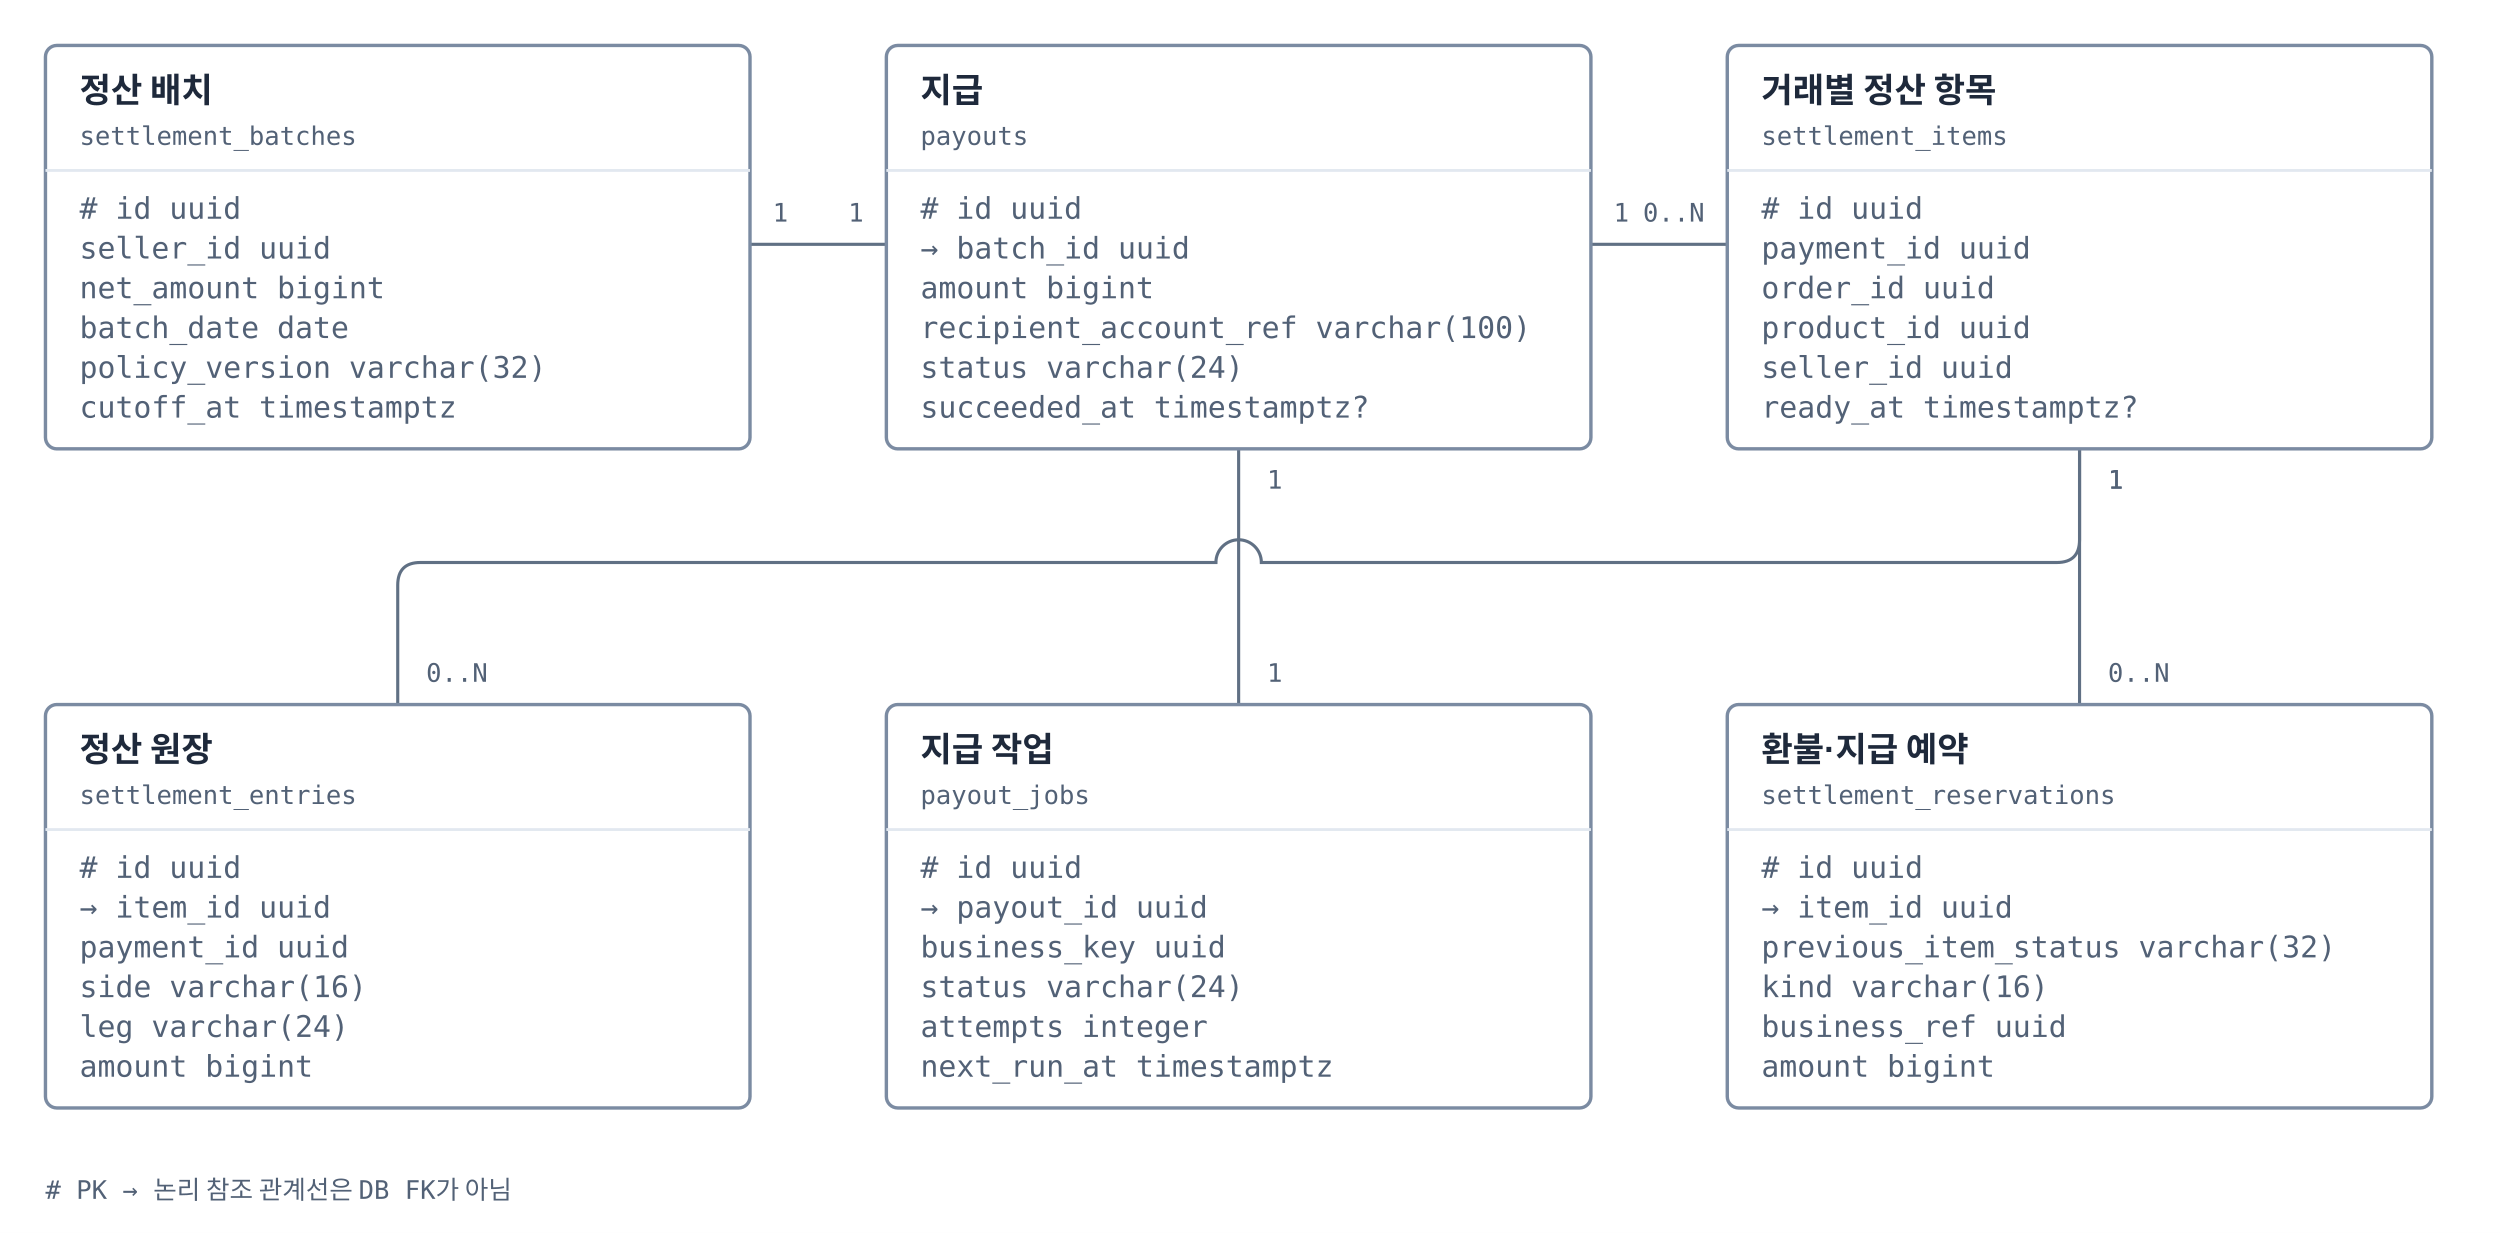
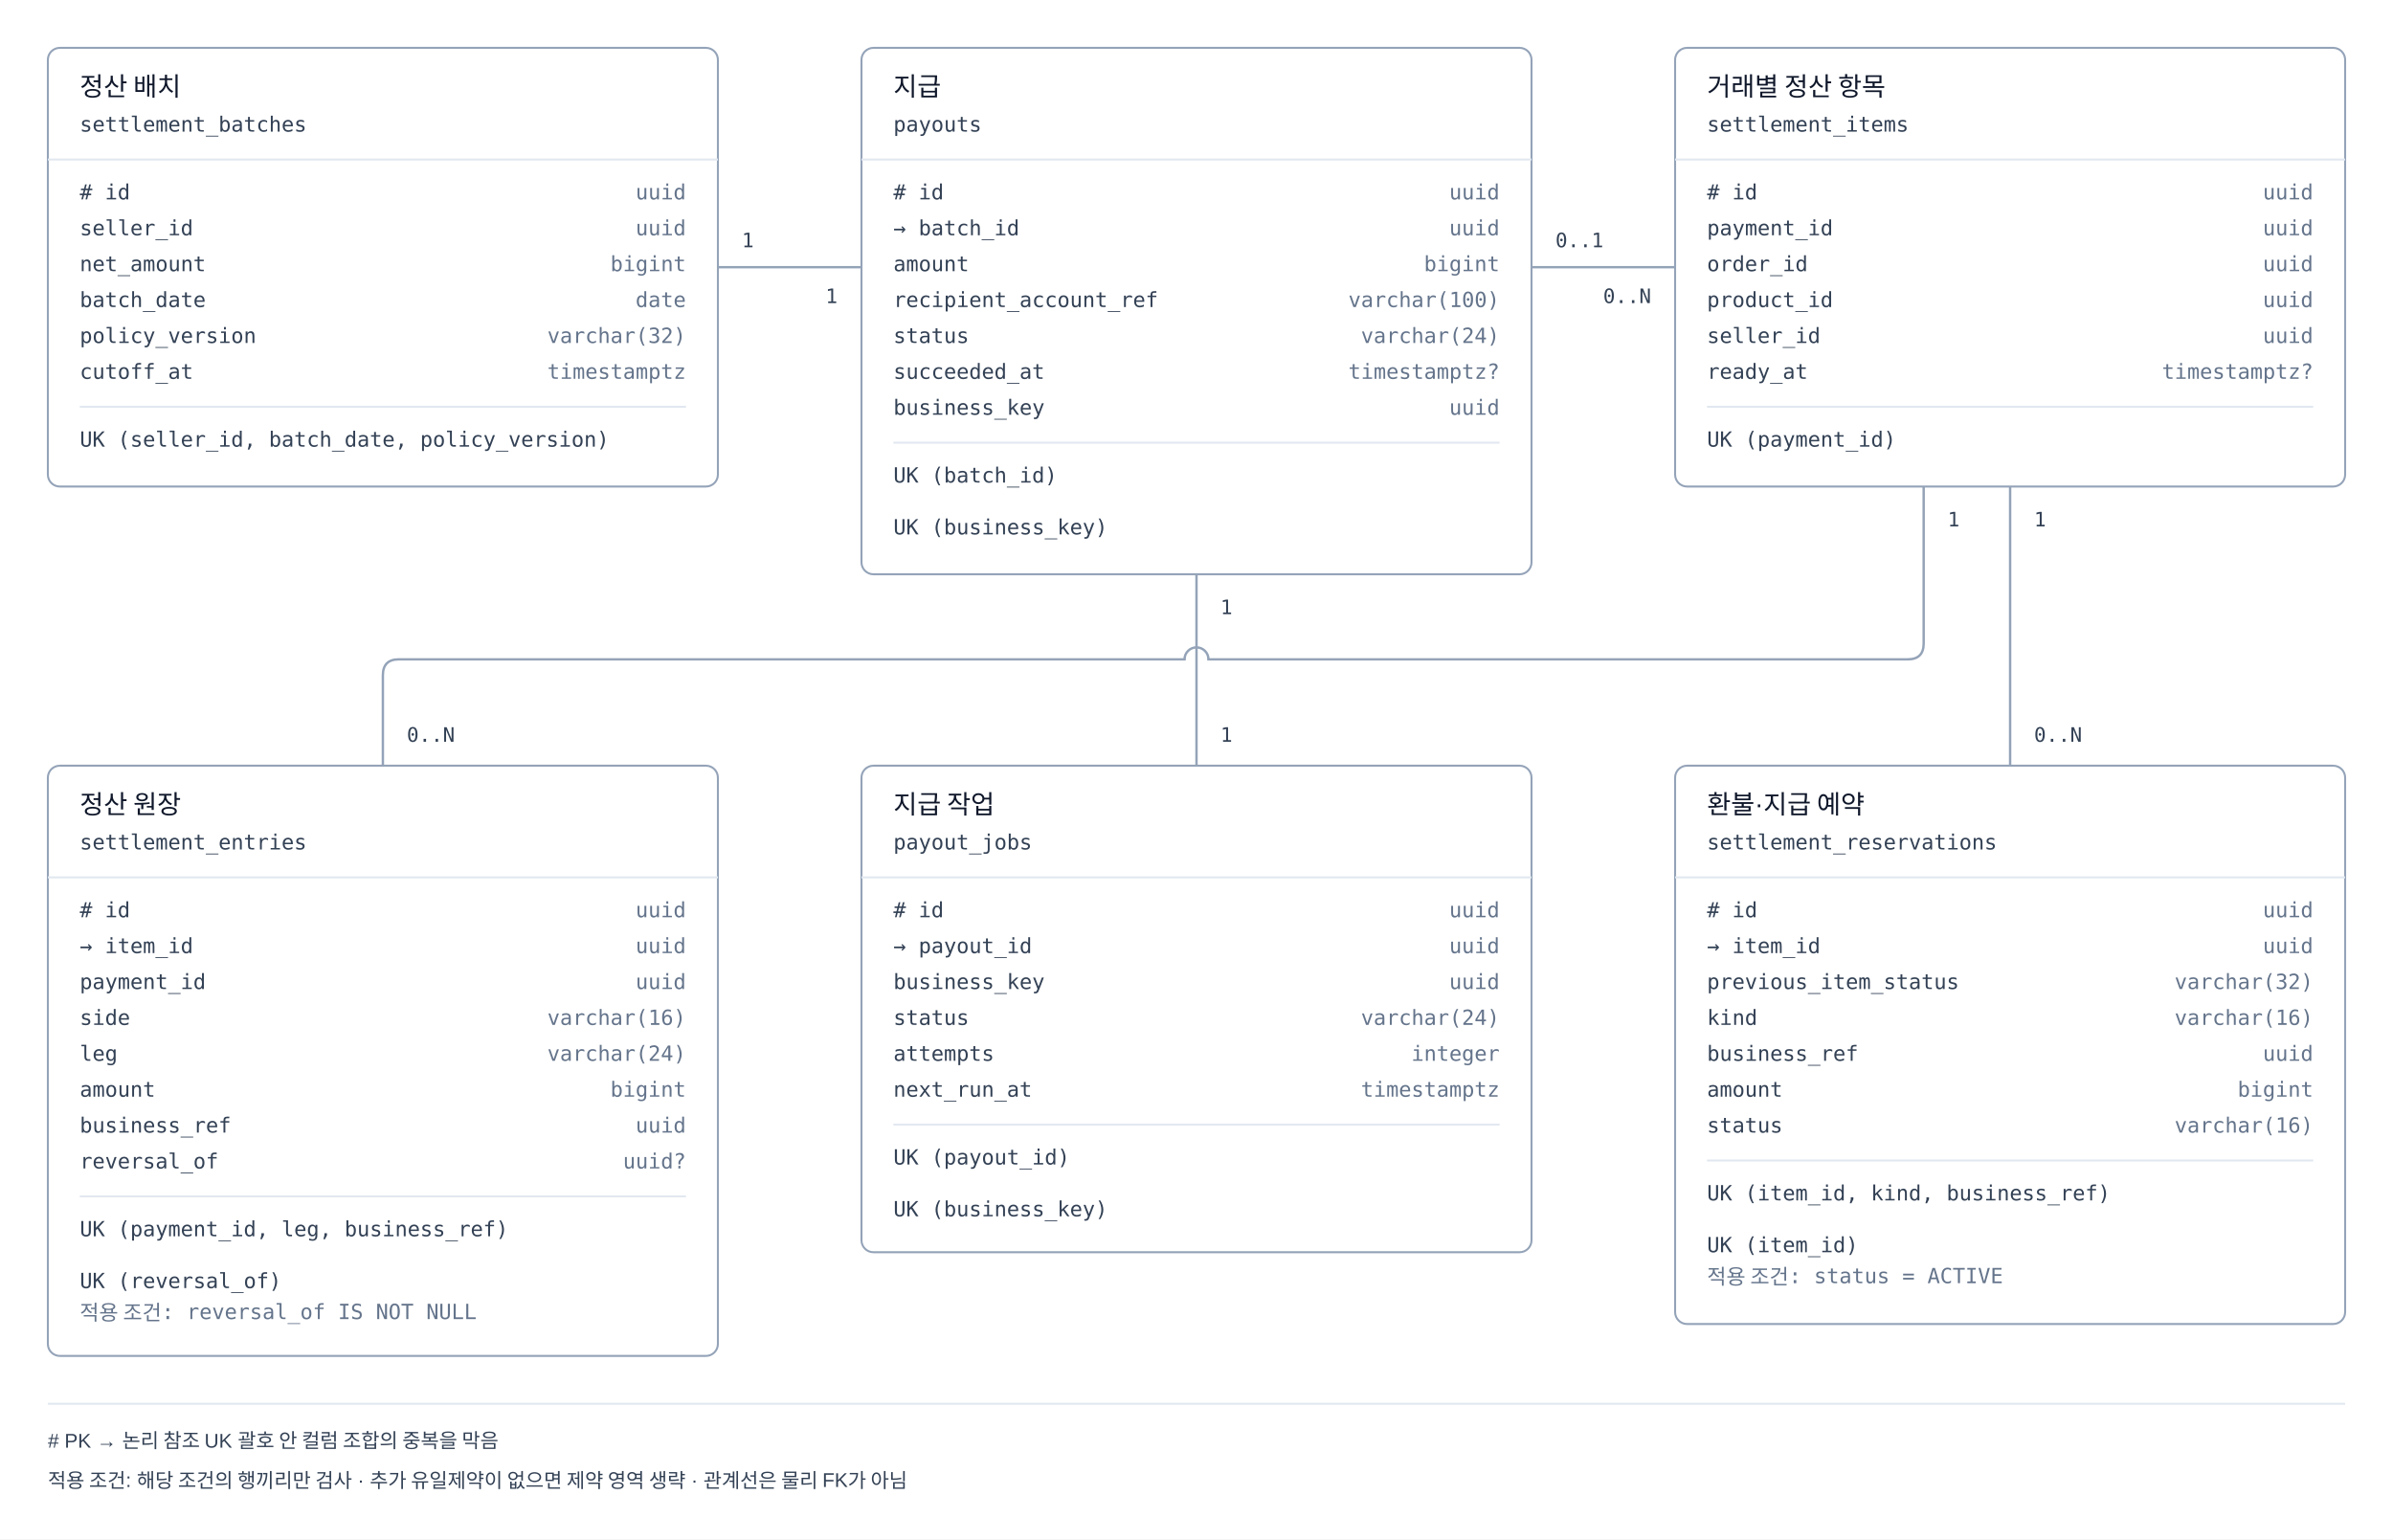
- <svg xmlns="http://www.w3.org/2000/svg" width="880" height="434" viewBox="0 0 880 434" role="img" aria-labelledby="title desc">
-   <rect width="880" height="434" fill="#ffffff" />
-   <path data-relation="settlement_batches:payouts" d="M264,86 L312,86" fill="none" stroke="#607084" stroke-width="1.1" />
-   <path data-relation="payouts:settlement_items" d="M560,86 L608,86" fill="none" stroke="#607084" stroke-width="1.1" />
-   <path data-relation="payouts:payout_jobs" d="M436.0,158 L436.0,248" fill="none" stroke="#607084" stroke-width="1.1" />
-   <path data-relation="settlement_items:settlement_reservations" d="M732.0,158 L732.0,248" fill="none" stroke="#607084" stroke-width="1.1" />
-   <path data-relation="settlement_items:settlement_entries" d="M732.0,158 L732.0,190 Q732.0,198 724.0,198 L444.0,198 a8,8 0 0,0 -16,0 L148.0,198 Q140.0,198 140.0,206 L140.0,248" fill="none" stroke="#607084" stroke-width="1.1" />
-   <g data-entity="settlement_batches" data-box="16,16,248,142">
-     <rect x="16" y="16" width="248" height="142" rx="4" fill="#ffffff" stroke="#7b8ba2" stroke-width="1.2" />
-     <path d="M16 60h248" stroke="#e2e8f0" />
-     <text x="28" y="36" font-family="Geist, Arial, Apple SD Gothic Neo, sans-serif" font-size="12" font-weight="600" fill="#1e293b">정산 배치</text>
-     <text x="28" y="51" font-family="Geist Mono, SFMono-Regular, monospace" font-size="9" font-weight="400" fill="#526176">settlement_batches</text>
-     <text x="28" y="77" font-family="Geist Mono, SFMono-Regular, monospace" font-size="10.5" font-weight="400" fill="#526176"># id uuid</text>
-     <text x="28" y="91" font-family="Geist Mono, SFMono-Regular, monospace" font-size="10.5" font-weight="400" fill="#526176">seller_id uuid</text>
-     <text x="28" y="105" font-family="Geist Mono, SFMono-Regular, monospace" font-size="10.5" font-weight="400" fill="#526176">net_amount bigint</text>
-     <text x="28" y="119" font-family="Geist Mono, SFMono-Regular, monospace" font-size="10.5" font-weight="400" fill="#526176">batch_date date</text>
-     <text x="28" y="133" font-family="Geist Mono, SFMono-Regular, monospace" font-size="10.5" font-weight="400" fill="#526176">policy_version varchar(32)</text>
-     <text x="28" y="147" font-family="Geist Mono, SFMono-Regular, monospace" font-size="10.5" font-weight="400" fill="#526176">cutoff_at timestamptz</text>
-   </g>
-   <g data-entity="payouts" data-box="312,16,248,142">
-     <rect x="312" y="16" width="248" height="142" rx="4" fill="#ffffff" stroke="#7b8ba2" stroke-width="1.2" />
-     <path d="M312 60h248" stroke="#e2e8f0" />
-     <text x="324" y="36" font-family="Geist, Arial, Apple SD Gothic Neo, sans-serif" font-size="12" font-weight="600" fill="#1e293b">지급</text>
-     <text x="324" y="51" font-family="Geist Mono, SFMono-Regular, monospace" font-size="9" font-weight="400" fill="#526176">payouts</text>
-     <text x="324" y="77" font-family="Geist Mono, SFMono-Regular, monospace" font-size="10.5" font-weight="400" fill="#526176"># id uuid</text>
-     <text x="324" y="91" font-family="Geist Mono, SFMono-Regular, monospace" font-size="10.5" font-weight="400" fill="#526176">→ batch_id uuid</text>
-     <text x="324" y="105" font-family="Geist Mono, SFMono-Regular, monospace" font-size="10.5" font-weight="400" fill="#526176">amount bigint</text>
-     <text x="324" y="119" font-family="Geist Mono, SFMono-Regular, monospace" font-size="10.5" font-weight="400" fill="#526176">recipient_account_ref varchar(100)</text>
-     <text x="324" y="133" font-family="Geist Mono, SFMono-Regular, monospace" font-size="10.5" font-weight="400" fill="#526176">status varchar(24)</text>
-     <text x="324" y="147" font-family="Geist Mono, SFMono-Regular, monospace" font-size="10.5" font-weight="400" fill="#526176">succeeded_at timestamptz?</text>
-   </g>
-   <g data-entity="settlement_items" data-box="608,16,248,142">
-     <rect x="608" y="16" width="248" height="142" rx="4" fill="#ffffff" stroke="#7b8ba2" stroke-width="1.2" />
-     <path d="M608 60h248" stroke="#e2e8f0" />
-     <text x="620" y="36" font-family="Geist, Arial, Apple SD Gothic Neo, sans-serif" font-size="12" font-weight="600" fill="#1e293b">거래별 정산 항목</text>
-     <text x="620" y="51" font-family="Geist Mono, SFMono-Regular, monospace" font-size="9" font-weight="400" fill="#526176">settlement_items</text>
-     <text x="620" y="77" font-family="Geist Mono, SFMono-Regular, monospace" font-size="10.5" font-weight="400" fill="#526176"># id uuid</text>
-     <text x="620" y="91" font-family="Geist Mono, SFMono-Regular, monospace" font-size="10.5" font-weight="400" fill="#526176">payment_id uuid</text>
-     <text x="620" y="105" font-family="Geist Mono, SFMono-Regular, monospace" font-size="10.5" font-weight="400" fill="#526176">order_id uuid</text>
-     <text x="620" y="119" font-family="Geist Mono, SFMono-Regular, monospace" font-size="10.5" font-weight="400" fill="#526176">product_id uuid</text>
-     <text x="620" y="133" font-family="Geist Mono, SFMono-Regular, monospace" font-size="10.5" font-weight="400" fill="#526176">seller_id uuid</text>
-     <text x="620" y="147" font-family="Geist Mono, SFMono-Regular, monospace" font-size="10.5" font-weight="400" fill="#526176">ready_at timestamptz?</text>
-   </g>
-   <g data-entity="settlement_entries" data-box="16,248,248,142">
-     <rect x="16" y="248" width="248" height="142" rx="4" fill="#ffffff" stroke="#7b8ba2" stroke-width="1.2" />
-     <path d="M16 292h248" stroke="#e2e8f0" />
-     <text x="28" y="268" font-family="Geist, Arial, Apple SD Gothic Neo, sans-serif" font-size="12" font-weight="600" fill="#1e293b">정산 원장</text>
-     <text x="28" y="283" font-family="Geist Mono, SFMono-Regular, monospace" font-size="9" font-weight="400" fill="#526176">settlement_entries</text>
-     <text x="28" y="309" font-family="Geist Mono, SFMono-Regular, monospace" font-size="10.5" font-weight="400" fill="#526176"># id uuid</text>
-     <text x="28" y="323" font-family="Geist Mono, SFMono-Regular, monospace" font-size="10.5" font-weight="400" fill="#526176">→ item_id uuid</text>
-     <text x="28" y="337" font-family="Geist Mono, SFMono-Regular, monospace" font-size="10.5" font-weight="400" fill="#526176">payment_id uuid</text>
-     <text x="28" y="351" font-family="Geist Mono, SFMono-Regular, monospace" font-size="10.5" font-weight="400" fill="#526176">side varchar(16)</text>
-     <text x="28" y="365" font-family="Geist Mono, SFMono-Regular, monospace" font-size="10.5" font-weight="400" fill="#526176">leg varchar(24)</text>
-     <text x="28" y="379" font-family="Geist Mono, SFMono-Regular, monospace" font-size="10.5" font-weight="400" fill="#526176">amount bigint</text>
-   </g>
-   <g data-entity="payout_jobs" data-box="312,248,248,142">
-     <rect x="312" y="248" width="248" height="142" rx="4" fill="#ffffff" stroke="#7b8ba2" stroke-width="1.2" />
-     <path d="M312 292h248" stroke="#e2e8f0" />
-     <text x="324" y="268" font-family="Geist, Arial, Apple SD Gothic Neo, sans-serif" font-size="12" font-weight="600" fill="#1e293b">지급 작업</text>
-     <text x="324" y="283" font-family="Geist Mono, SFMono-Regular, monospace" font-size="9" font-weight="400" fill="#526176">payout_jobs</text>
-     <text x="324" y="309" font-family="Geist Mono, SFMono-Regular, monospace" font-size="10.5" font-weight="400" fill="#526176"># id uuid</text>
-     <text x="324" y="323" font-family="Geist Mono, SFMono-Regular, monospace" font-size="10.5" font-weight="400" fill="#526176">→ payout_id uuid</text>
-     <text x="324" y="337" font-family="Geist Mono, SFMono-Regular, monospace" font-size="10.5" font-weight="400" fill="#526176">business_key uuid</text>
-     <text x="324" y="351" font-family="Geist Mono, SFMono-Regular, monospace" font-size="10.5" font-weight="400" fill="#526176">status varchar(24)</text>
-     <text x="324" y="365" font-family="Geist Mono, SFMono-Regular, monospace" font-size="10.5" font-weight="400" fill="#526176">attempts integer</text>
-     <text x="324" y="379" font-family="Geist Mono, SFMono-Regular, monospace" font-size="10.5" font-weight="400" fill="#526176">next_run_at timestamptz</text>
-   </g>
-   <g data-entity="settlement_reservations" data-box="608,248,248,142">
-     <rect x="608" y="248" width="248" height="142" rx="4" fill="#ffffff" stroke="#7b8ba2" stroke-width="1.2" />
-     <path d="M608 292h248" stroke="#e2e8f0" />
-     <text x="620" y="268" font-family="Geist, Arial, Apple SD Gothic Neo, sans-serif" font-size="12" font-weight="600" fill="#1e293b">환불·지급 예약</text>
-     <text x="620" y="283" font-family="Geist Mono, SFMono-Regular, monospace" font-size="9" font-weight="400" fill="#526176">settlement_reservations</text>
-     <text x="620" y="309" font-family="Geist Mono, SFMono-Regular, monospace" font-size="10.5" font-weight="400" fill="#526176"># id uuid</text>
-     <text x="620" y="323" font-family="Geist Mono, SFMono-Regular, monospace" font-size="10.5" font-weight="400" fill="#526176">→ item_id uuid</text>
-     <text x="620" y="337" font-family="Geist Mono, SFMono-Regular, monospace" font-size="10.5" font-weight="400" fill="#526176">previous_item_status varchar(32)</text>
-     <text x="620" y="351" font-family="Geist Mono, SFMono-Regular, monospace" font-size="10.5" font-weight="400" fill="#526176">kind varchar(16)</text>
-     <text x="620" y="365" font-family="Geist Mono, SFMono-Regular, monospace" font-size="10.5" font-weight="400" fill="#526176">business_ref uuid</text>
-     <text x="620" y="379" font-family="Geist Mono, SFMono-Regular, monospace" font-size="10.5" font-weight="400" fill="#526176">amount bigint</text>
-   </g>
-   <text x="272" y="78" font-family="Geist Mono, SFMono-Regular, monospace" font-size="9" font-weight="400" fill="#526176" text-anchor="start">1</text>
-   <text x="304" y="78" font-family="Geist Mono, SFMono-Regular, monospace" font-size="9" font-weight="400" fill="#526176" text-anchor="end">1</text>
-   <text x="568" y="78" font-family="Geist Mono, SFMono-Regular, monospace" font-size="9" font-weight="400" fill="#526176" text-anchor="start">1</text>
-   <text x="600" y="78" font-family="Geist Mono, SFMono-Regular, monospace" font-size="9" font-weight="400" fill="#526176" text-anchor="end">0..N</text>
-   <text x="446.0" y="172" font-family="Geist Mono, SFMono-Regular, monospace" font-size="9" font-weight="400" fill="#526176">1</text>
-   <text x="446.0" y="240" font-family="Geist Mono, SFMono-Regular, monospace" font-size="9" font-weight="400" fill="#526176">1</text>
-   <text x="742.0" y="172" font-family="Geist Mono, SFMono-Regular, monospace" font-size="9" font-weight="400" fill="#526176">1</text>
-   <text x="742.0" y="240" font-family="Geist Mono, SFMono-Regular, monospace" font-size="9" font-weight="400" fill="#526176">0..N</text>
-   <text x="742.0" y="172" font-family="Geist Mono, SFMono-Regular, monospace" font-size="9" font-weight="400" fill="#526176">1</text>
-   <text x="150.0" y="240" font-family="Geist Mono, SFMono-Regular, monospace" font-size="9" font-weight="400" fill="#526176">0..N</text>
-   <text x="16" y="422" font-family="Geist Mono, SFMono-Regular, monospace" font-size="9" font-weight="400" fill="#526176"># PK   → 논리 참조   관계선은 DB FK가 아님</text>
+ <svg xmlns="http://www.w3.org/2000/svg" width="1200" height="772" viewBox="0 0 1200 772" role="img" aria-labelledby="title desc">
+   <rect width="1200" height="772" fill="#ffffff" />
+   <path data-relation="settlement_batches:payouts" d="M360,134 L432,134" fill="none" stroke="#94a3b8" stroke-width="1.2" stroke-linecap="round" />
+   <path data-relation="payouts:settlement_items" d="M768,134 L840,134" fill="none" stroke="#94a3b8" stroke-width="1.2" stroke-linecap="round" />
+   <path data-relation="payouts:payout_jobs" d="M600,288 L600,384" fill="none" stroke="#94a3b8" stroke-width="1.2" stroke-linecap="round" />
+   <path data-relation="settlement_items:settlement_reservations" d="M1008,244 L1008,384" fill="none" stroke="#94a3b8" stroke-width="1.2" stroke-linecap="round" />
+   <path data-relation="settlement_items:settlement_entries" d="M964.65,244 L964.65,322.667 Q964.65,330.667 956.65,330.667 L606,330.667 a6,6 0 0,0 -12,0 L200,330.667 Q192,330.667 192,338.667 L192,384" fill="none" stroke="#94a3b8" stroke-width="1.2" stroke-linecap="round" />
+   <g data-entity="settlement_batches" data-box="24,24,336,220">
+     <rect x="24.0" y="24" width="336.0" height="220" rx="6" fill="#ffffff" stroke="#94a3b8" stroke-width="1" />
+     <text x="40.0" y="48" fill="#0f172a" font-family="Geist, Arial, Apple SD Gothic Neo, sans-serif" font-size="13" font-weight="500" data-role="entity-title">정산 배치</text>
+     <text x="40.0" y="66" fill="#334155" font-family="Geist Mono, SFMono-Regular, monospace" font-size="10.5" font-weight="400" data-role="table-name">settlement_batches</text>
+     <path d="M24,80h336" stroke="#e2e8f0" />
+     <text x="40.0" y="100" fill="#334155" font-family="Geist Mono, SFMono-Regular, monospace" font-size="10.5" font-weight="400" data-role="field">
+       <tspan x="40.0"># id</tspan>
+       <tspan x="344.0" text-anchor="end" fill="#64748b"> uuid</tspan>
+     </text>
+     <text x="40.0" y="118" fill="#334155" font-family="Geist Mono, SFMono-Regular, monospace" font-size="10.5" font-weight="400" data-role="field">
+       <tspan x="40.0">seller_id</tspan>
+       <tspan x="344.0" text-anchor="end" fill="#64748b"> uuid</tspan>
+     </text>
+     <text x="40.0" y="136" fill="#334155" font-family="Geist Mono, SFMono-Regular, monospace" font-size="10.5" font-weight="400" data-role="field">
+       <tspan x="40.0">net_amount</tspan>
+       <tspan x="344.0" text-anchor="end" fill="#64748b"> bigint</tspan>
+     </text>
+     <text x="40.0" y="154" fill="#334155" font-family="Geist Mono, SFMono-Regular, monospace" font-size="10.5" font-weight="400" data-role="field">
+       <tspan x="40.0">batch_date</tspan>
+       <tspan x="344.0" text-anchor="end" fill="#64748b"> date</tspan>
+     </text>
+     <text x="40.0" y="172" fill="#334155" font-family="Geist Mono, SFMono-Regular, monospace" font-size="10.5" font-weight="400" data-role="field">
+       <tspan x="40.0">policy_version</tspan>
+       <tspan x="344.0" text-anchor="end" fill="#64748b"> varchar(32)</tspan>
+     </text>
+     <text x="40.0" y="190" fill="#334155" font-family="Geist Mono, SFMono-Regular, monospace" font-size="10.5" font-weight="400" data-role="field">
+       <tspan x="40.0">cutoff_at</tspan>
+       <tspan x="344.0" text-anchor="end" fill="#64748b"> timestamptz</tspan>
+     </text>
+     <path d="M40,204h304" stroke="#e2e8f0" />
+     <g data-constraint="UK" data-columns="seller_id,batch_date,policy_version" data-condition="">
+       <text x="40.0" y="224" fill="#334155" font-family="Geist Mono, SFMono-Regular, monospace" font-size="10.5" font-weight="500" data-role="unique-key">UK (seller_id, batch_date, policy_version)</text>
+     </g>
+   </g>
+   <g data-entity="payouts" data-box="432,24,336,264">
+     <rect x="432.0" y="24" width="336.0" height="264" rx="6" fill="#ffffff" stroke="#94a3b8" stroke-width="1" />
+     <text x="448.0" y="48" fill="#0f172a" font-family="Geist, Arial, Apple SD Gothic Neo, sans-serif" font-size="13" font-weight="500" data-role="entity-title">지급</text>
+     <text x="448.0" y="66" fill="#334155" font-family="Geist Mono, SFMono-Regular, monospace" font-size="10.5" font-weight="400" data-role="table-name">payouts</text>
+     <path d="M432,80h336" stroke="#e2e8f0" />
+     <text x="448.0" y="100" fill="#334155" font-family="Geist Mono, SFMono-Regular, monospace" font-size="10.5" font-weight="400" data-role="field">
+       <tspan x="448.0"># id</tspan>
+       <tspan x="752.0" text-anchor="end" fill="#64748b"> uuid</tspan>
+     </text>
+     <text x="448.0" y="118" fill="#334155" font-family="Geist Mono, SFMono-Regular, monospace" font-size="10.5" font-weight="400" data-role="field">
+       <tspan x="448.0">→ batch_id</tspan>
+       <tspan x="752.0" text-anchor="end" fill="#64748b"> uuid</tspan>
+     </text>
+     <text x="448.0" y="136" fill="#334155" font-family="Geist Mono, SFMono-Regular, monospace" font-size="10.5" font-weight="400" data-role="field">
+       <tspan x="448.0">amount</tspan>
+       <tspan x="752.0" text-anchor="end" fill="#64748b"> bigint</tspan>
+     </text>
+     <text x="448.0" y="154" fill="#334155" font-family="Geist Mono, SFMono-Regular, monospace" font-size="10.5" font-weight="400" data-role="field">
+       <tspan x="448.0">recipient_account_ref</tspan>
+       <tspan x="752.0" text-anchor="end" fill="#64748b"> varchar(100)</tspan>
+     </text>
+     <text x="448.0" y="172" fill="#334155" font-family="Geist Mono, SFMono-Regular, monospace" font-size="10.5" font-weight="400" data-role="field">
+       <tspan x="448.0">status</tspan>
+       <tspan x="752.0" text-anchor="end" fill="#64748b"> varchar(24)</tspan>
+     </text>
+     <text x="448.0" y="190" fill="#334155" font-family="Geist Mono, SFMono-Regular, monospace" font-size="10.5" font-weight="400" data-role="field">
+       <tspan x="448.0">succeeded_at</tspan>
+       <tspan x="752.0" text-anchor="end" fill="#64748b"> timestamptz?</tspan>
+     </text>
+     <text x="448.0" y="208" fill="#334155" font-family="Geist Mono, SFMono-Regular, monospace" font-size="10.5" font-weight="400" data-role="field">
+       <tspan x="448.0">business_key</tspan>
+       <tspan x="752.0" text-anchor="end" fill="#64748b"> uuid</tspan>
+     </text>
+     <path d="M448,222h304" stroke="#e2e8f0" />
+     <g data-constraint="UK" data-columns="batch_id" data-condition="">
+       <text x="448.0" y="242" fill="#334155" font-family="Geist Mono, SFMono-Regular, monospace" font-size="10.5" font-weight="500" data-role="unique-key">UK (batch_id)</text>
+     </g>
+     <g data-constraint="UK" data-columns="business_key" data-condition="">
+       <text x="448.0" y="268" fill="#334155" font-family="Geist Mono, SFMono-Regular, monospace" font-size="10.5" font-weight="500" data-role="unique-key">UK (business_key)</text>
+     </g>
+   </g>
+   <g data-entity="settlement_items" data-box="840,24,336,220">
+     <rect x="840.0" y="24" width="336.0" height="220" rx="6" fill="#ffffff" stroke="#94a3b8" stroke-width="1" />
+     <text x="856.0" y="48" fill="#0f172a" font-family="Geist, Arial, Apple SD Gothic Neo, sans-serif" font-size="13" font-weight="500" data-role="entity-title">거래별 정산 항목</text>
+     <text x="856.0" y="66" fill="#334155" font-family="Geist Mono, SFMono-Regular, monospace" font-size="10.5" font-weight="400" data-role="table-name">settlement_items</text>
+     <path d="M840,80h336" stroke="#e2e8f0" />
+     <text x="856.0" y="100" fill="#334155" font-family="Geist Mono, SFMono-Regular, monospace" font-size="10.5" font-weight="400" data-role="field">
+       <tspan x="856.0"># id</tspan>
+       <tspan x="1160.0" text-anchor="end" fill="#64748b"> uuid</tspan>
+     </text>
+     <text x="856.0" y="118" fill="#334155" font-family="Geist Mono, SFMono-Regular, monospace" font-size="10.5" font-weight="400" data-role="field">
+       <tspan x="856.0">payment_id</tspan>
+       <tspan x="1160.0" text-anchor="end" fill="#64748b"> uuid</tspan>
+     </text>
+     <text x="856.0" y="136" fill="#334155" font-family="Geist Mono, SFMono-Regular, monospace" font-size="10.5" font-weight="400" data-role="field">
+       <tspan x="856.0">order_id</tspan>
+       <tspan x="1160.0" text-anchor="end" fill="#64748b"> uuid</tspan>
+     </text>
+     <text x="856.0" y="154" fill="#334155" font-family="Geist Mono, SFMono-Regular, monospace" font-size="10.5" font-weight="400" data-role="field">
+       <tspan x="856.0">product_id</tspan>
+       <tspan x="1160.0" text-anchor="end" fill="#64748b"> uuid</tspan>
+     </text>
+     <text x="856.0" y="172" fill="#334155" font-family="Geist Mono, SFMono-Regular, monospace" font-size="10.5" font-weight="400" data-role="field">
+       <tspan x="856.0">seller_id</tspan>
+       <tspan x="1160.0" text-anchor="end" fill="#64748b"> uuid</tspan>
+     </text>
+     <text x="856.0" y="190" fill="#334155" font-family="Geist Mono, SFMono-Regular, monospace" font-size="10.5" font-weight="400" data-role="field">
+       <tspan x="856.0">ready_at</tspan>
+       <tspan x="1160.0" text-anchor="end" fill="#64748b"> timestamptz?</tspan>
+     </text>
+     <path d="M856,204h304" stroke="#e2e8f0" />
+     <g data-constraint="UK" data-columns="payment_id" data-condition="">
+       <text x="856.0" y="224" fill="#334155" font-family="Geist Mono, SFMono-Regular, monospace" font-size="10.5" font-weight="500" data-role="unique-key">UK (payment_id)</text>
+     </g>
+   </g>
+   <g data-entity="settlement_entries" data-box="24,384,336,296">
+     <rect x="24.0" y="384" width="336.0" height="296" rx="6" fill="#ffffff" stroke="#94a3b8" stroke-width="1" />
+     <text x="40.0" y="408" fill="#0f172a" font-family="Geist, Arial, Apple SD Gothic Neo, sans-serif" font-size="13" font-weight="500" data-role="entity-title">정산 원장</text>
+     <text x="40.0" y="426" fill="#334155" font-family="Geist Mono, SFMono-Regular, monospace" font-size="10.5" font-weight="400" data-role="table-name">settlement_entries</text>
+     <path d="M24,440h336" stroke="#e2e8f0" />
+     <text x="40.0" y="460" fill="#334155" font-family="Geist Mono, SFMono-Regular, monospace" font-size="10.5" font-weight="400" data-role="field">
+       <tspan x="40.0"># id</tspan>
+       <tspan x="344.0" text-anchor="end" fill="#64748b"> uuid</tspan>
+     </text>
+     <text x="40.0" y="478" fill="#334155" font-family="Geist Mono, SFMono-Regular, monospace" font-size="10.5" font-weight="400" data-role="field">
+       <tspan x="40.0">→ item_id</tspan>
+       <tspan x="344.0" text-anchor="end" fill="#64748b"> uuid</tspan>
+     </text>
+     <text x="40.0" y="496" fill="#334155" font-family="Geist Mono, SFMono-Regular, monospace" font-size="10.5" font-weight="400" data-role="field">
+       <tspan x="40.0">payment_id</tspan>
+       <tspan x="344.0" text-anchor="end" fill="#64748b"> uuid</tspan>
+     </text>
+     <text x="40.0" y="514" fill="#334155" font-family="Geist Mono, SFMono-Regular, monospace" font-size="10.5" font-weight="400" data-role="field">
+       <tspan x="40.0">side</tspan>
+       <tspan x="344.0" text-anchor="end" fill="#64748b"> varchar(16)</tspan>
+     </text>
+     <text x="40.0" y="532" fill="#334155" font-family="Geist Mono, SFMono-Regular, monospace" font-size="10.5" font-weight="400" data-role="field">
+       <tspan x="40.0">leg</tspan>
+       <tspan x="344.0" text-anchor="end" fill="#64748b"> varchar(24)</tspan>
+     </text>
+     <text x="40.0" y="550" fill="#334155" font-family="Geist Mono, SFMono-Regular, monospace" font-size="10.5" font-weight="400" data-role="field">
+       <tspan x="40.0">amount</tspan>
+       <tspan x="344.0" text-anchor="end" fill="#64748b"> bigint</tspan>
+     </text>
+     <text x="40.0" y="568" fill="#334155" font-family="Geist Mono, SFMono-Regular, monospace" font-size="10.5" font-weight="400" data-role="field">
+       <tspan x="40.0">business_ref</tspan>
+       <tspan x="344.0" text-anchor="end" fill="#64748b"> uuid</tspan>
+     </text>
+     <text x="40.0" y="586" fill="#334155" font-family="Geist Mono, SFMono-Regular, monospace" font-size="10.5" font-weight="400" data-role="field">
+       <tspan x="40.0">reversal_of</tspan>
+       <tspan x="344.0" text-anchor="end" fill="#64748b"> uuid?</tspan>
+     </text>
+     <path d="M40,600h304" stroke="#e2e8f0" />
+     <g data-constraint="UK" data-columns="payment_id,leg,business_ref" data-condition="">
+       <text x="40.0" y="620" fill="#334155" font-family="Geist Mono, SFMono-Regular, monospace" font-size="10.5" font-weight="500" data-role="unique-key">UK (payment_id, leg, business_ref)</text>
+     </g>
+     <g data-constraint="PUK" data-columns="reversal_of" data-condition="reversal_of IS NOT NULL">
+       <text x="40.0" y="646" fill="#334155" font-family="Geist Mono, SFMono-Regular, monospace" font-size="10.5" font-weight="500" data-role="unique-key">UK (reversal_of)</text>
+       <text x="40.0" y="662" fill="#64748b" font-family="Geist Mono, SFMono-Regular, monospace" font-size="10.5" font-weight="400" data-role="unique-condition">적용 조건: reversal_of IS NOT NULL</text>
+     </g>
+   </g>
+   <g data-entity="payout_jobs" data-box="432,384,336,244">
+     <rect x="432.0" y="384" width="336.0" height="244" rx="6" fill="#ffffff" stroke="#94a3b8" stroke-width="1" />
+     <text x="448.0" y="408" fill="#0f172a" font-family="Geist, Arial, Apple SD Gothic Neo, sans-serif" font-size="13" font-weight="500" data-role="entity-title">지급 작업</text>
+     <text x="448.0" y="426" fill="#334155" font-family="Geist Mono, SFMono-Regular, monospace" font-size="10.5" font-weight="400" data-role="table-name">payout_jobs</text>
+     <path d="M432,440h336" stroke="#e2e8f0" />
+     <text x="448.0" y="460" fill="#334155" font-family="Geist Mono, SFMono-Regular, monospace" font-size="10.5" font-weight="400" data-role="field">
+       <tspan x="448.0"># id</tspan>
+       <tspan x="752.0" text-anchor="end" fill="#64748b"> uuid</tspan>
+     </text>
+     <text x="448.0" y="478" fill="#334155" font-family="Geist Mono, SFMono-Regular, monospace" font-size="10.5" font-weight="400" data-role="field">
+       <tspan x="448.0">→ payout_id</tspan>
+       <tspan x="752.0" text-anchor="end" fill="#64748b"> uuid</tspan>
+     </text>
+     <text x="448.0" y="496" fill="#334155" font-family="Geist Mono, SFMono-Regular, monospace" font-size="10.5" font-weight="400" data-role="field">
+       <tspan x="448.0">business_key</tspan>
+       <tspan x="752.0" text-anchor="end" fill="#64748b"> uuid</tspan>
+     </text>
+     <text x="448.0" y="514" fill="#334155" font-family="Geist Mono, SFMono-Regular, monospace" font-size="10.5" font-weight="400" data-role="field">
+       <tspan x="448.0">status</tspan>
+       <tspan x="752.0" text-anchor="end" fill="#64748b"> varchar(24)</tspan>
+     </text>
+     <text x="448.0" y="532" fill="#334155" font-family="Geist Mono, SFMono-Regular, monospace" font-size="10.5" font-weight="400" data-role="field">
+       <tspan x="448.0">attempts</tspan>
+       <tspan x="752.0" text-anchor="end" fill="#64748b"> integer</tspan>
+     </text>
+     <text x="448.0" y="550" fill="#334155" font-family="Geist Mono, SFMono-Regular, monospace" font-size="10.5" font-weight="400" data-role="field">
+       <tspan x="448.0">next_run_at</tspan>
+       <tspan x="752.0" text-anchor="end" fill="#64748b"> timestamptz</tspan>
+     </text>
+     <path d="M448,564h304" stroke="#e2e8f0" />
+     <g data-constraint="UK" data-columns="payout_id" data-condition="">
+       <text x="448.0" y="584" fill="#334155" font-family="Geist Mono, SFMono-Regular, monospace" font-size="10.5" font-weight="500" data-role="unique-key">UK (payout_id)</text>
+     </g>
+     <g data-constraint="UK" data-columns="business_key" data-condition="">
+       <text x="448.0" y="610" fill="#334155" font-family="Geist Mono, SFMono-Regular, monospace" font-size="10.5" font-weight="500" data-role="unique-key">UK (business_key)</text>
+     </g>
+   </g>
+   <g data-entity="settlement_reservations" data-box="840,384,336,280">
+     <rect x="840.0" y="384" width="336.0" height="280" rx="6" fill="#ffffff" stroke="#94a3b8" stroke-width="1" />
+     <text x="856.0" y="408" fill="#0f172a" font-family="Geist, Arial, Apple SD Gothic Neo, sans-serif" font-size="13" font-weight="500" data-role="entity-title">환불·지급 예약</text>
+     <text x="856.0" y="426" fill="#334155" font-family="Geist Mono, SFMono-Regular, monospace" font-size="10.5" font-weight="400" data-role="table-name">settlement_reservations</text>
+     <path d="M840,440h336" stroke="#e2e8f0" />
+     <text x="856.0" y="460" fill="#334155" font-family="Geist Mono, SFMono-Regular, monospace" font-size="10.5" font-weight="400" data-role="field">
+       <tspan x="856.0"># id</tspan>
+       <tspan x="1160.0" text-anchor="end" fill="#64748b"> uuid</tspan>
+     </text>
+     <text x="856.0" y="478" fill="#334155" font-family="Geist Mono, SFMono-Regular, monospace" font-size="10.5" font-weight="400" data-role="field">
+       <tspan x="856.0">→ item_id</tspan>
+       <tspan x="1160.0" text-anchor="end" fill="#64748b"> uuid</tspan>
+     </text>
+     <text x="856.0" y="496" fill="#334155" font-family="Geist Mono, SFMono-Regular, monospace" font-size="10.5" font-weight="400" data-role="field">
+       <tspan x="856.0">previous_item_status</tspan>
+       <tspan x="1160.0" text-anchor="end" fill="#64748b"> varchar(32)</tspan>
+     </text>
+     <text x="856.0" y="514" fill="#334155" font-family="Geist Mono, SFMono-Regular, monospace" font-size="10.5" font-weight="400" data-role="field">
+       <tspan x="856.0">kind</tspan>
+       <tspan x="1160.0" text-anchor="end" fill="#64748b"> varchar(16)</tspan>
+     </text>
+     <text x="856.0" y="532" fill="#334155" font-family="Geist Mono, SFMono-Regular, monospace" font-size="10.5" font-weight="400" data-role="field">
+       <tspan x="856.0">business_ref</tspan>
+       <tspan x="1160.0" text-anchor="end" fill="#64748b"> uuid</tspan>
+     </text>
+     <text x="856.0" y="550" fill="#334155" font-family="Geist Mono, SFMono-Regular, monospace" font-size="10.5" font-weight="400" data-role="field">
+       <tspan x="856.0">amount</tspan>
+       <tspan x="1160.0" text-anchor="end" fill="#64748b"> bigint</tspan>
+     </text>
+     <text x="856.0" y="568" fill="#334155" font-family="Geist Mono, SFMono-Regular, monospace" font-size="10.5" font-weight="400" data-role="field">
+       <tspan x="856.0">status</tspan>
+       <tspan x="1160.0" text-anchor="end" fill="#64748b"> varchar(16)</tspan>
+     </text>
+     <path d="M856,582h304" stroke="#e2e8f0" />
+     <g data-constraint="UK" data-columns="item_id,kind,business_ref" data-condition="">
+       <text x="856.0" y="602" fill="#334155" font-family="Geist Mono, SFMono-Regular, monospace" font-size="10.5" font-weight="500" data-role="unique-key">UK (item_id, kind, business_ref)</text>
+     </g>
+     <g data-constraint="PUK" data-columns="item_id" data-condition="status=ACTIVE">
+       <text x="856.0" y="628" fill="#334155" font-family="Geist Mono, SFMono-Regular, monospace" font-size="10.5" font-weight="500" data-role="unique-key">UK (item_id)</text>
+       <text x="856.0" y="644" fill="#64748b" font-family="Geist Mono, SFMono-Regular, monospace" font-size="10.5" font-weight="400" data-role="unique-condition">적용 조건: status = ACTIVE</text>
+     </g>
+   </g>
+   <text x="372.0" y="124.0" fill="#334155" font-family="Geist Mono, SFMono-Regular, monospace" font-size="10" font-weight="400" data-role="cardinality" text-anchor="start" data-label-for="settlement_batches:payouts" data-endpoint="source">1</text>
+   <text x="420.0" y="152.0" fill="#334155" font-family="Geist Mono, SFMono-Regular, monospace" font-size="10" font-weight="400" data-role="cardinality" text-anchor="end" data-label-for="settlement_batches:payouts" data-endpoint="target">1</text>
+   <text x="780.0" y="124.0" fill="#334155" font-family="Geist Mono, SFMono-Regular, monospace" font-size="10" font-weight="400" data-role="cardinality" text-anchor="start" data-label-for="payouts:settlement_items" data-endpoint="source">0..1</text>
+   <text x="828.0" y="152.0" fill="#334155" font-family="Geist Mono, SFMono-Regular, monospace" font-size="10" font-weight="400" data-role="cardinality" text-anchor="end" data-label-for="payouts:settlement_items" data-endpoint="target">0..N</text>
+   <text x="612.0" y="308" fill="#334155" font-family="Geist Mono, SFMono-Regular, monospace" font-size="10" font-weight="400" data-role="cardinality" text-anchor="start" data-label-for="payouts:payout_jobs" data-endpoint="source">1</text>
+   <text x="612.0" y="372" fill="#334155" font-family="Geist Mono, SFMono-Regular, monospace" font-size="10" font-weight="400" data-role="cardinality" text-anchor="start" data-label-for="payouts:payout_jobs" data-endpoint="target">1</text>
+   <text x="1020.0" y="264" fill="#334155" font-family="Geist Mono, SFMono-Regular, monospace" font-size="10" font-weight="400" data-role="cardinality" text-anchor="start" data-label-for="settlement_items:settlement_reservations" data-endpoint="source">1</text>
+   <text x="1020.0" y="372" fill="#334155" font-family="Geist Mono, SFMono-Regular, monospace" font-size="10" font-weight="400" data-role="cardinality" text-anchor="start" data-label-for="settlement_items:settlement_reservations" data-endpoint="target">0..N</text>
+   <text x="976.65" y="264" fill="#334155" font-family="Geist Mono, SFMono-Regular, monospace" font-size="10" font-weight="400" data-role="cardinality" text-anchor="start" data-label-for="settlement_items:settlement_entries" data-endpoint="source">1</text>
+   <text x="204.0" y="372" fill="#334155" font-family="Geist Mono, SFMono-Regular, monospace" font-size="10" font-weight="400" data-role="cardinality" text-anchor="start" data-label-for="settlement_items:settlement_entries" data-endpoint="target">0..N</text>
+   <path d="M24,704H1176" stroke="#e2e8f0" />
+   <text x="24" y="726" fill="#334155" font-family="Geist, Arial, Apple SD Gothic Neo, sans-serif" font-size="10" font-weight="400" data-role="legend"># PK    → 논리 참조    UK 괄호 안 컬럼 조합의 중복을 막음</text>
+   <text x="24" y="746" fill="#334155" font-family="Geist, Arial, Apple SD Gothic Neo, sans-serif" font-size="10" font-weight="400" data-role="legend">적용 조건: 해당 조건의 행끼리만 검사 · 추가 유일제약이 없으면 제약 영역 생략 · 관계선은 물리 FK가 아님</text>
</svg>
